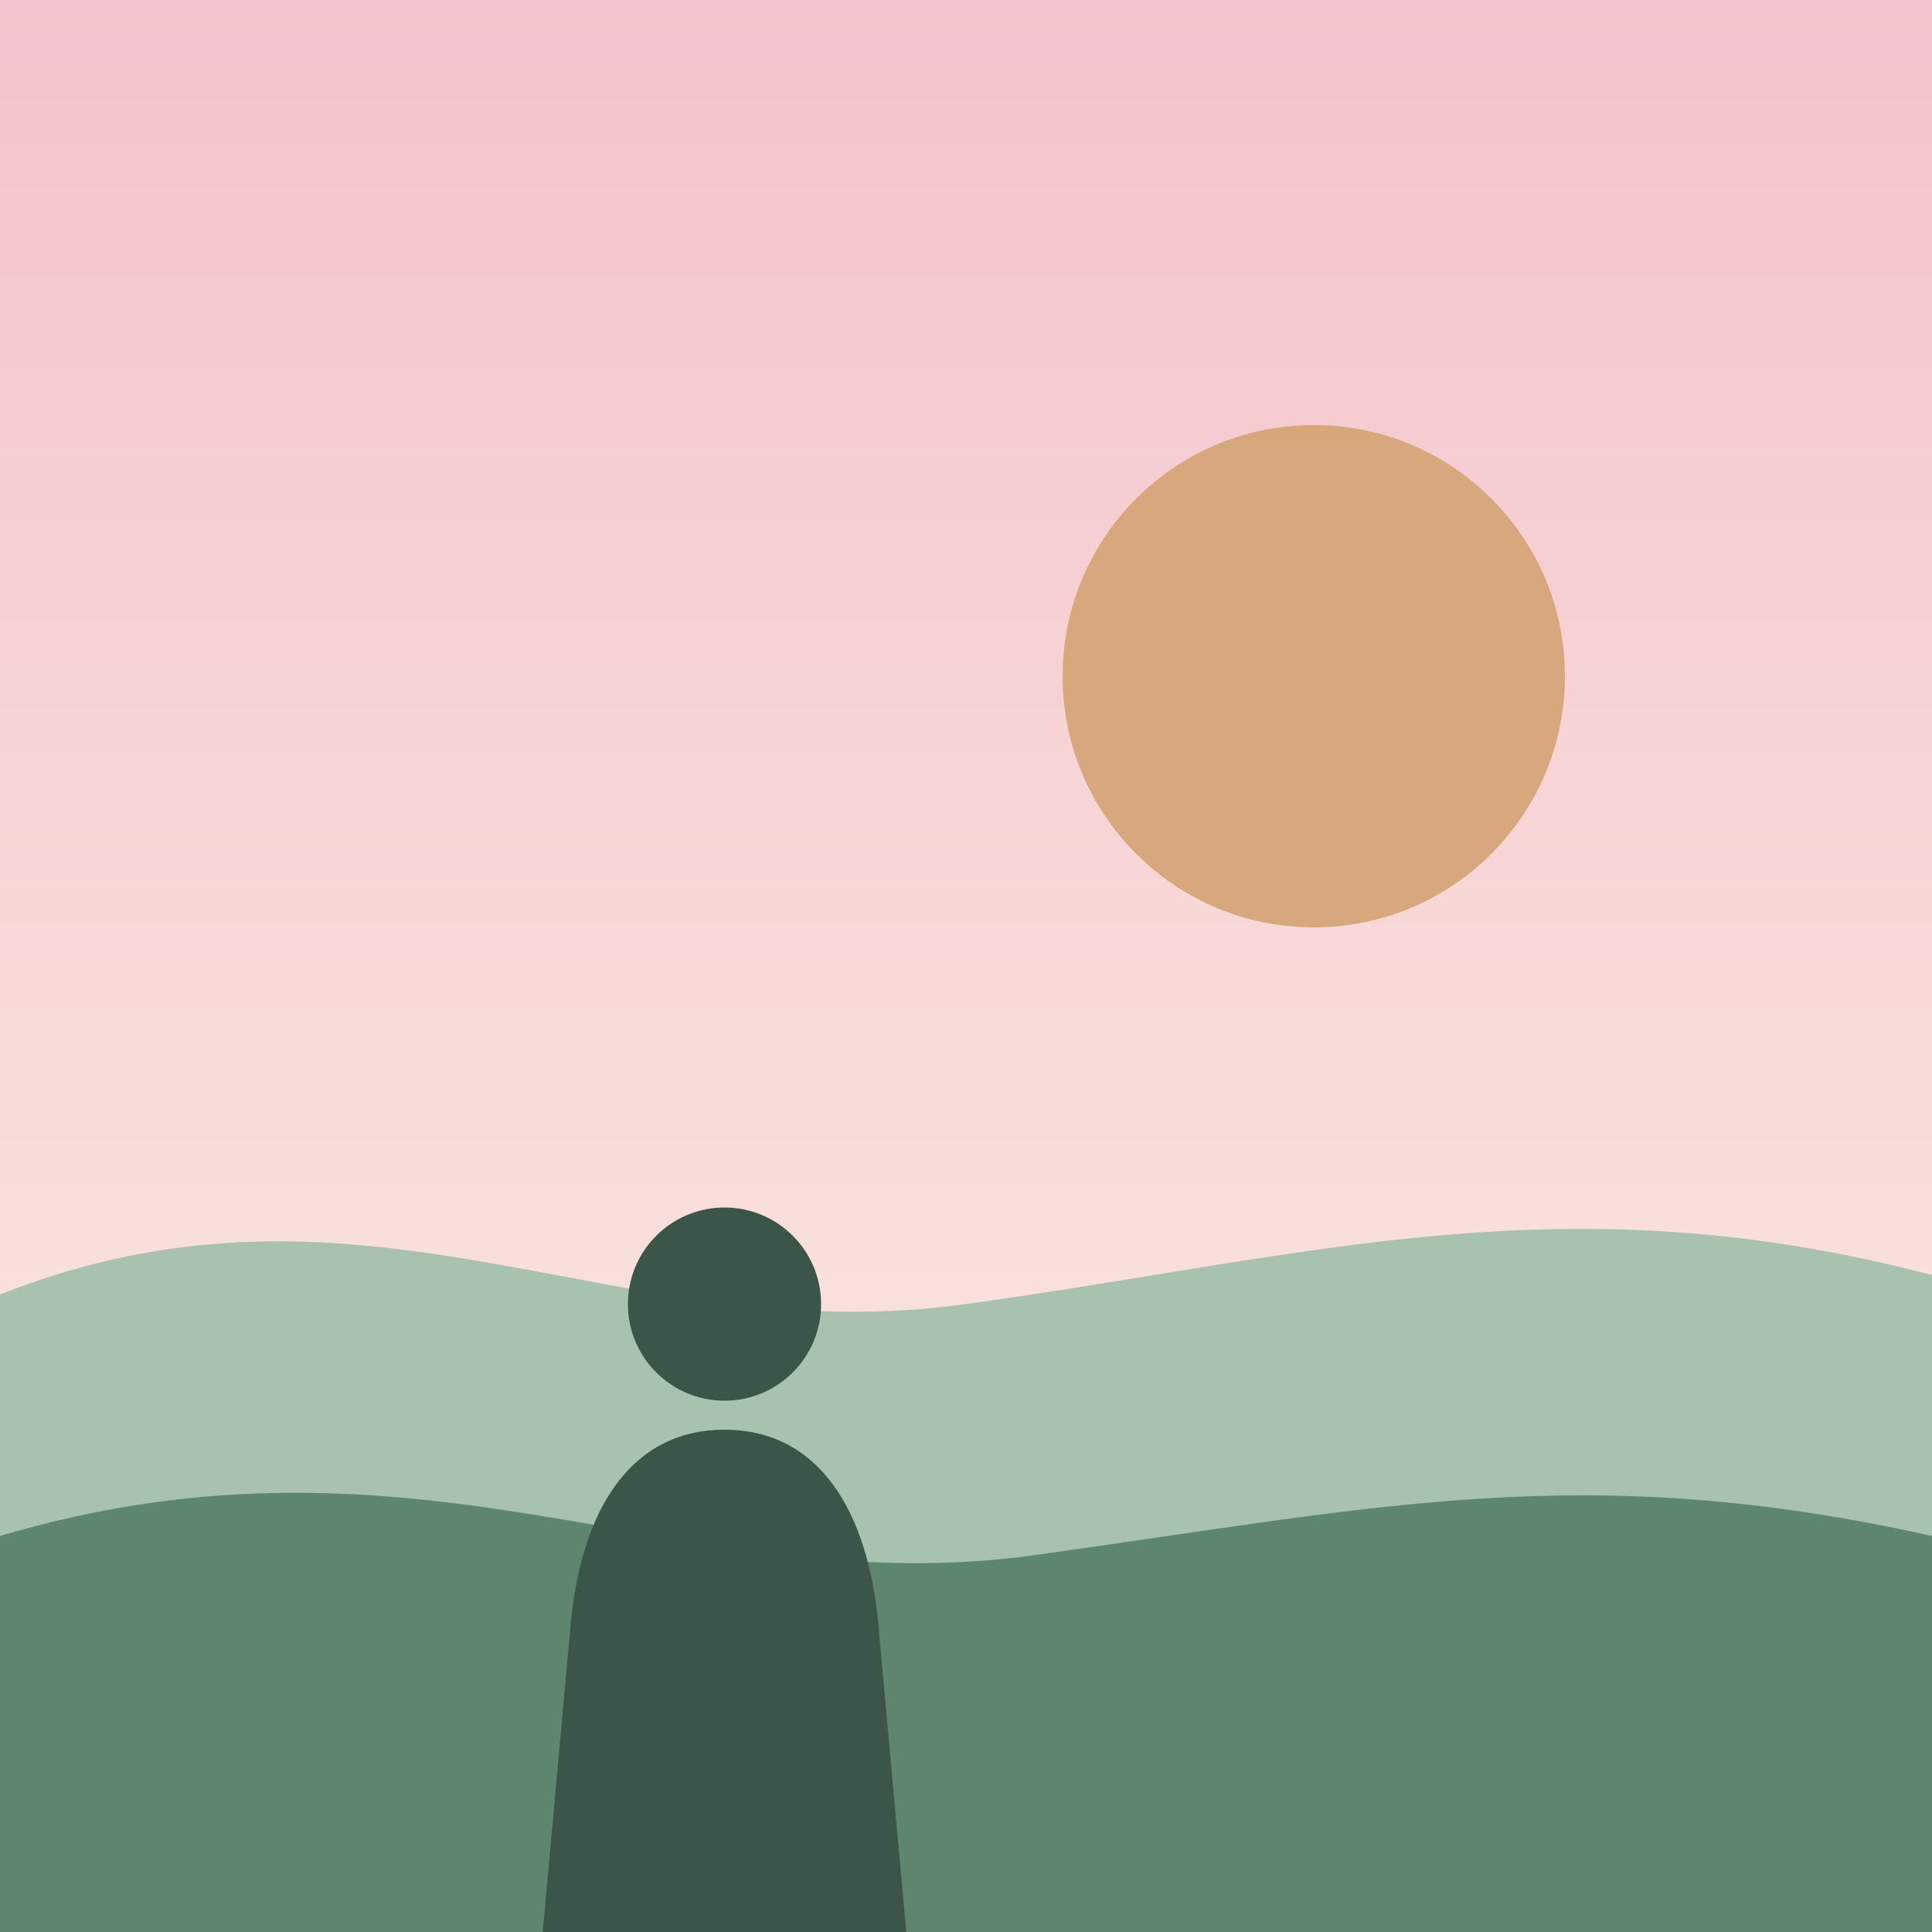
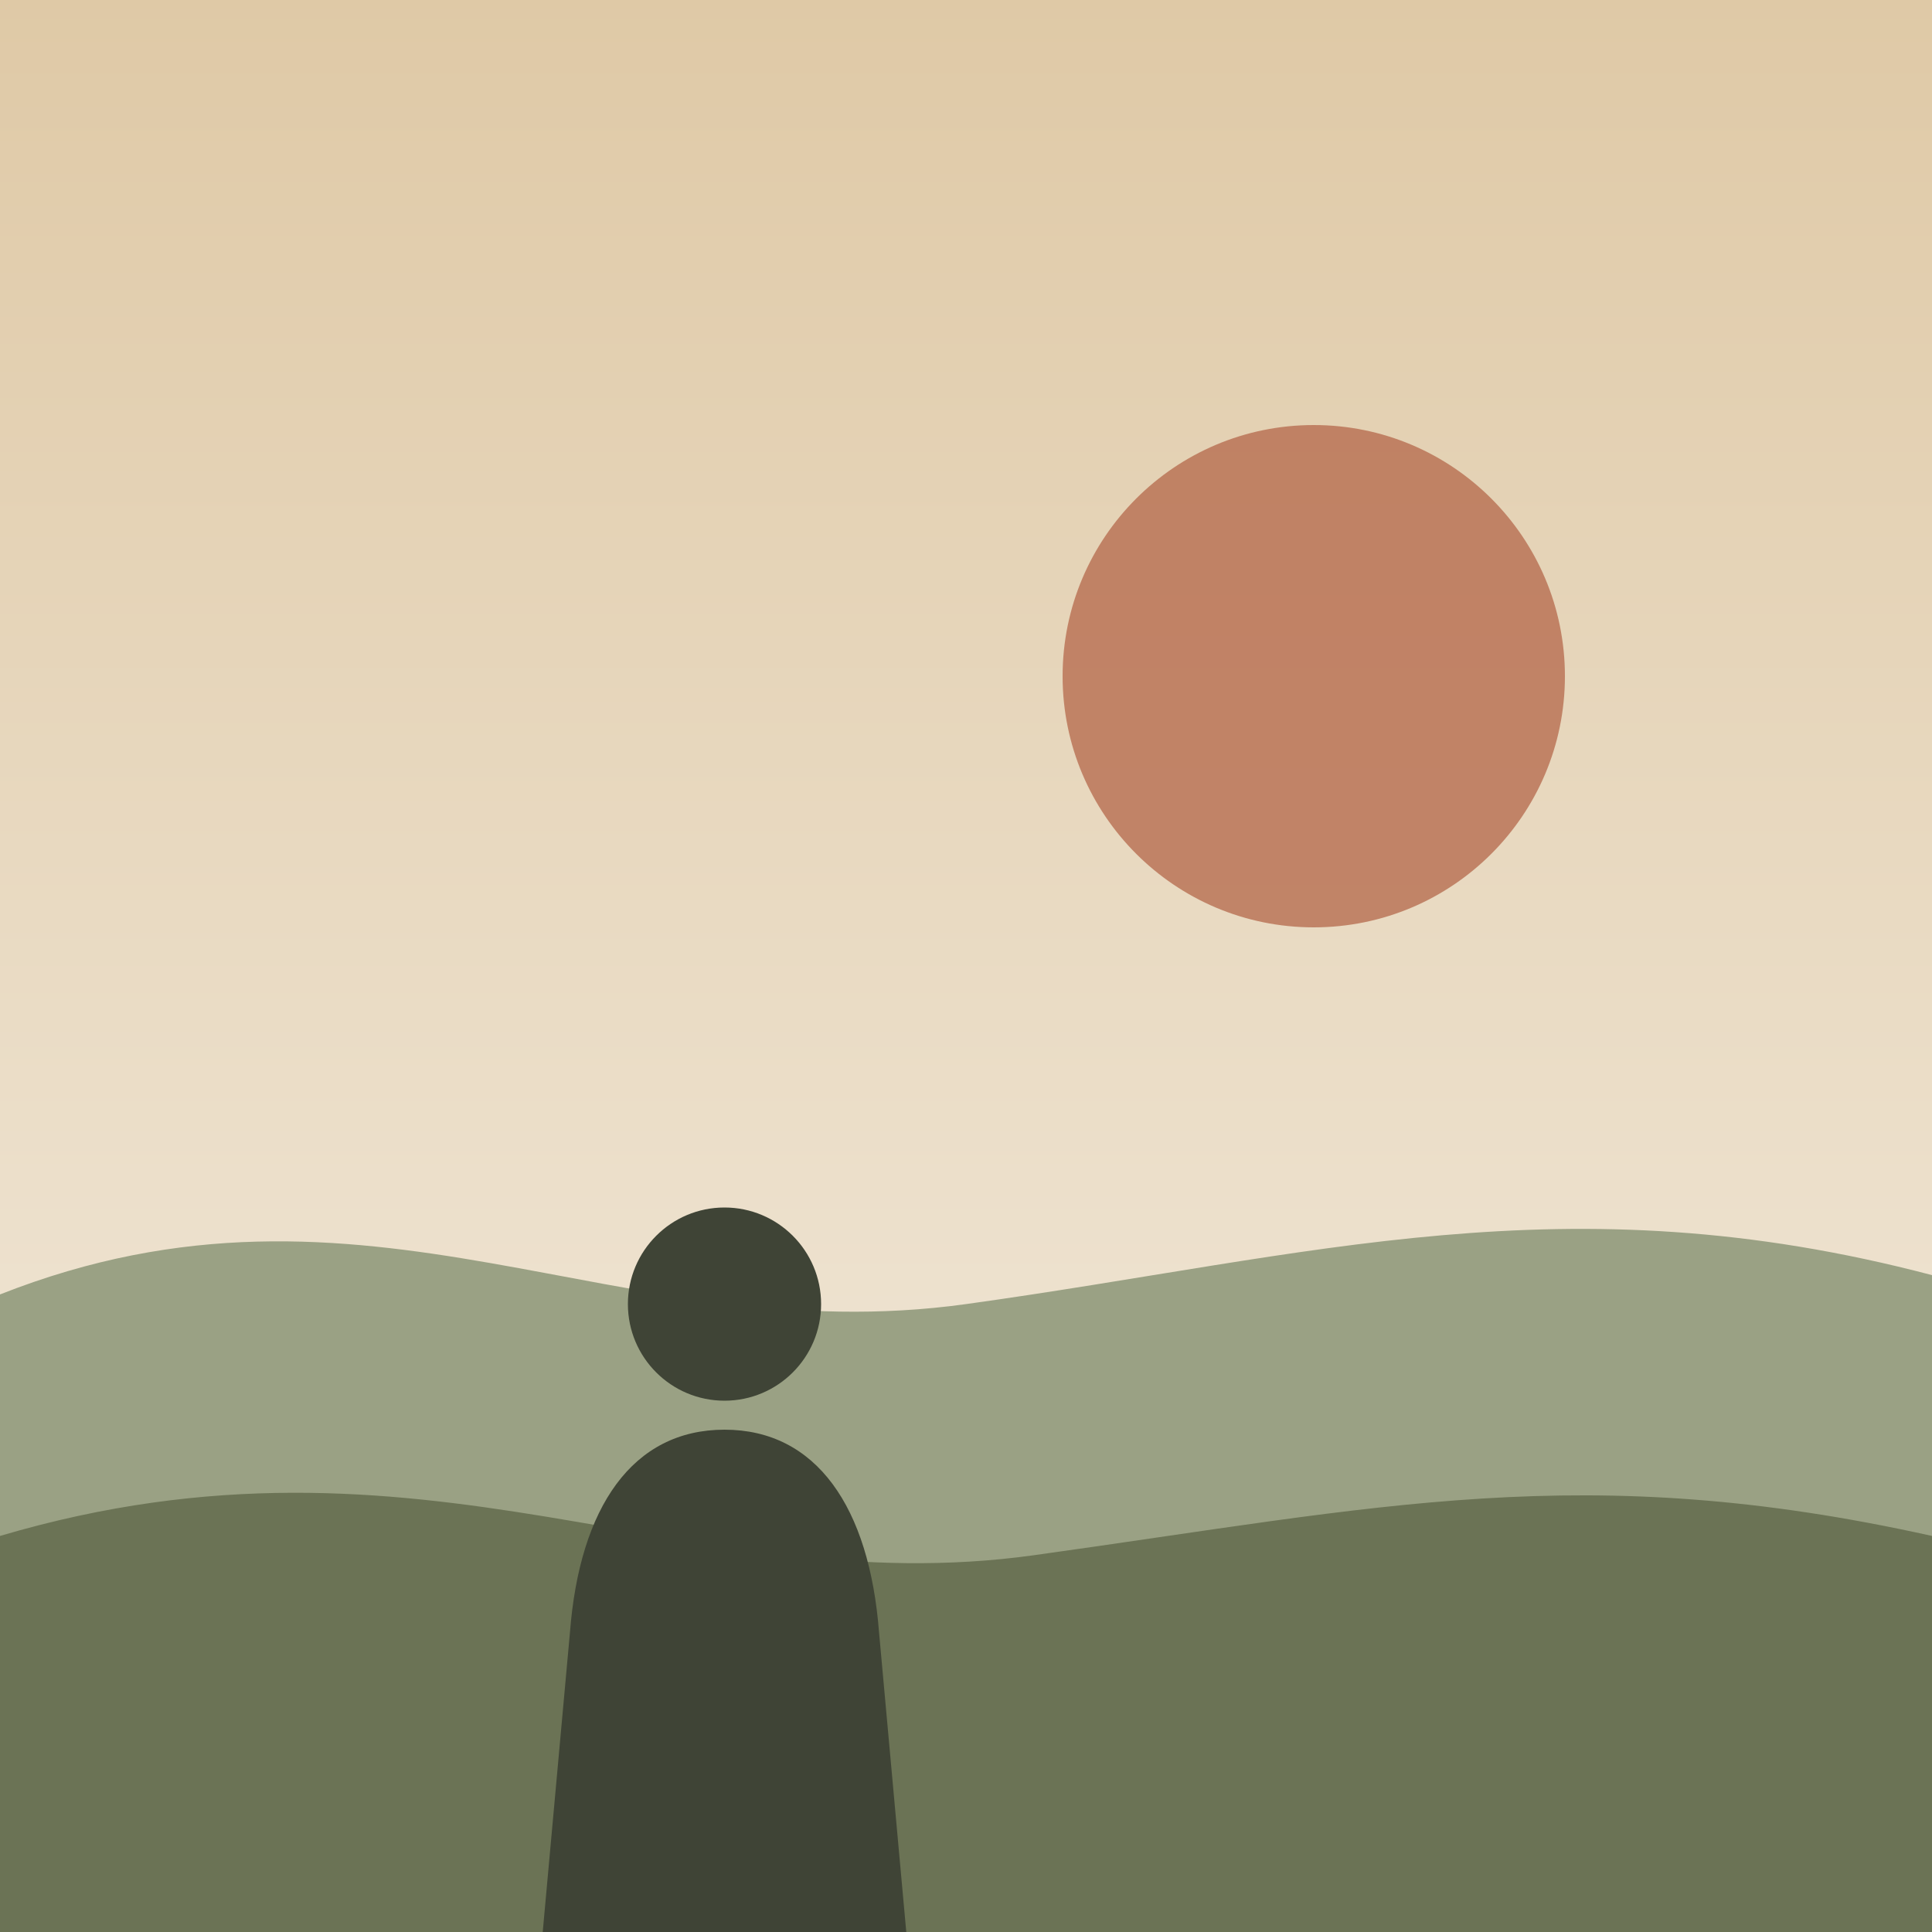
<svg xmlns="http://www.w3.org/2000/svg" viewBox="0 0 400 400" width="400" height="400">
  <defs>
    <linearGradient id="m1" x1="0" y1="0" x2="0" y2="1">
-       <stop offset="0" stop-color="#F4C2CC" />
-       <stop offset="1" stop-color="#FCEFE4" />
+       <stop offset="0" stop-color="#DFC9A6" />
+       <stop offset="1" stop-color="#F4EDE1" />
    </linearGradient>
  </defs>
  <rect width="400" height="400" fill="url(#m1)" />
-   <circle cx="272" cy="140" r="52" fill="#D4A373" opacity="0.9" />
-   <path d="M0 268c76-30 128 12 200 2s124-26 200-6v136H0z" fill="#A9C2B0" />
-   <path d="M0 318c88-26 142 14 214 4s114-20 186-4v82H0z" fill="#5E866F" />
-   <g fill="#3B5648">
+   <circle cx="272" cy="140" r="52" fill="#B4674A" opacity="0.75" />
+   <path d="M0 268c76-30 128 12 200 2s124-26 200-6v136H0z" fill="#9AA184" />
+   <path d="M0 318c88-26 142 14 214 4s114-20 186-4v82H0z" fill="#6B7355" />
+   <g fill="#3F4436">
    <circle cx="150" cy="270" r="20" />
    <path d="M150 296c19 0 30 16 32 42l6 66h-76l6-66c2-26 13-42 32-42z" />
  </g>
</svg>
